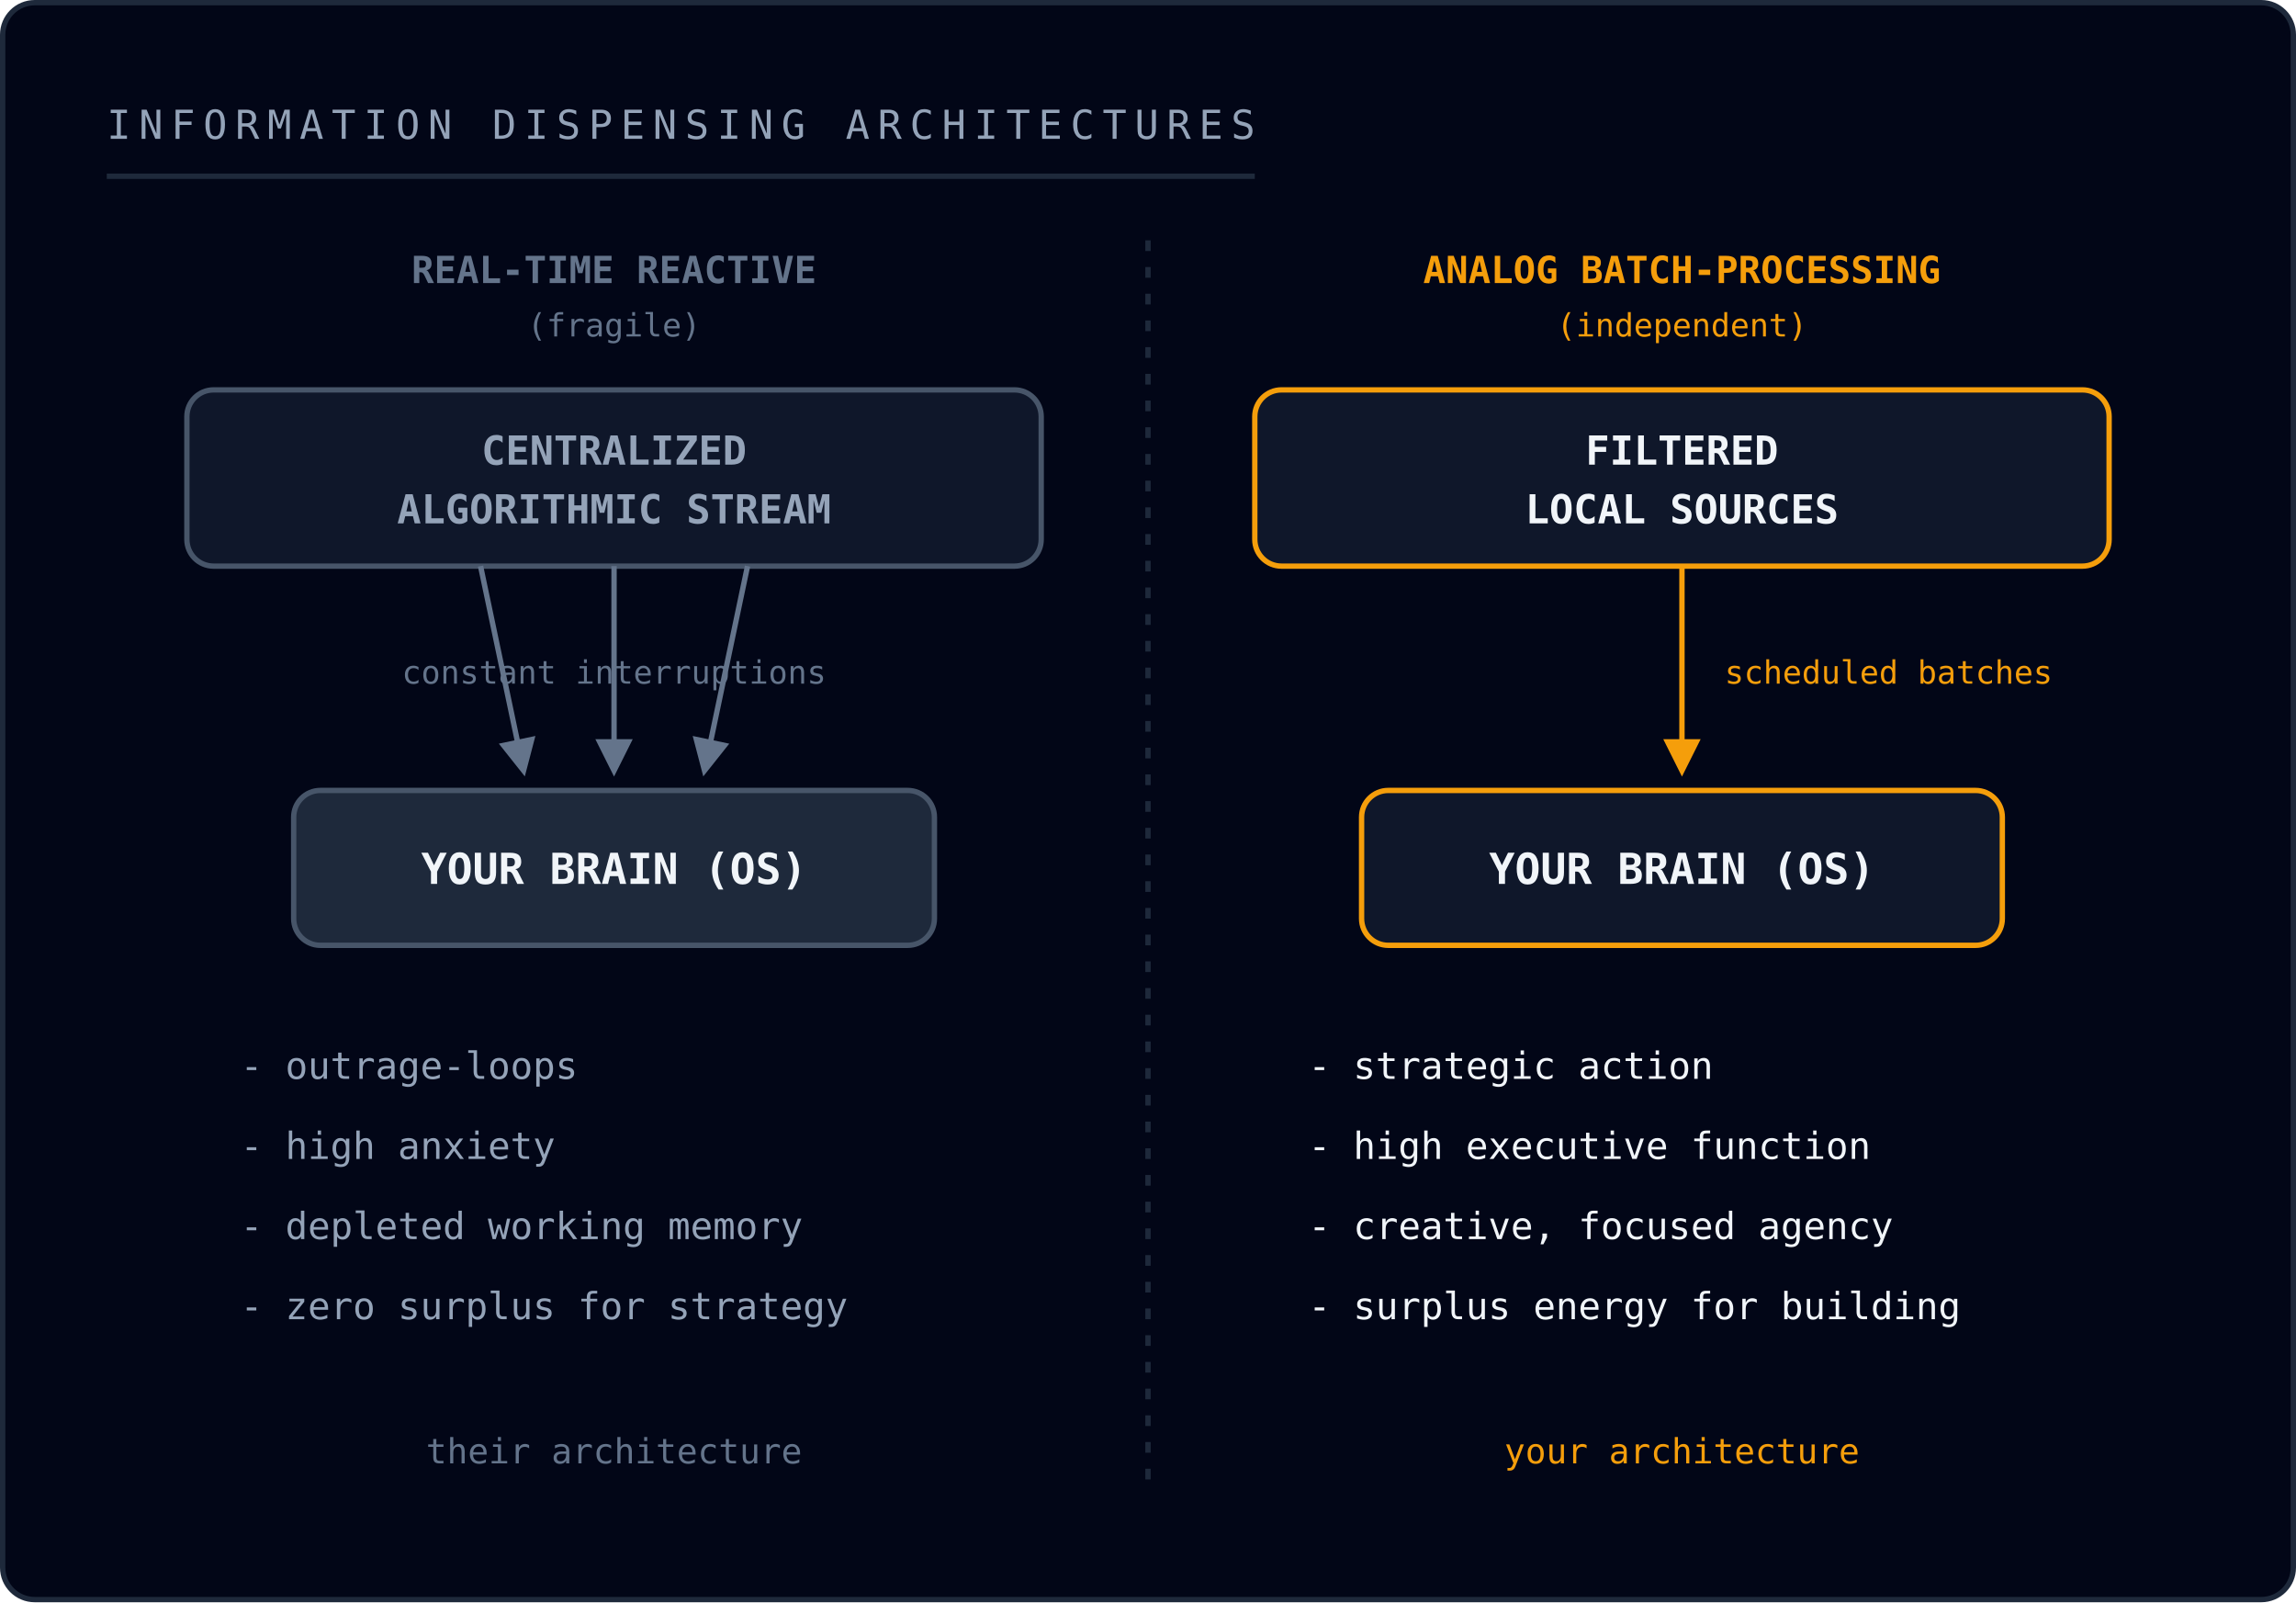
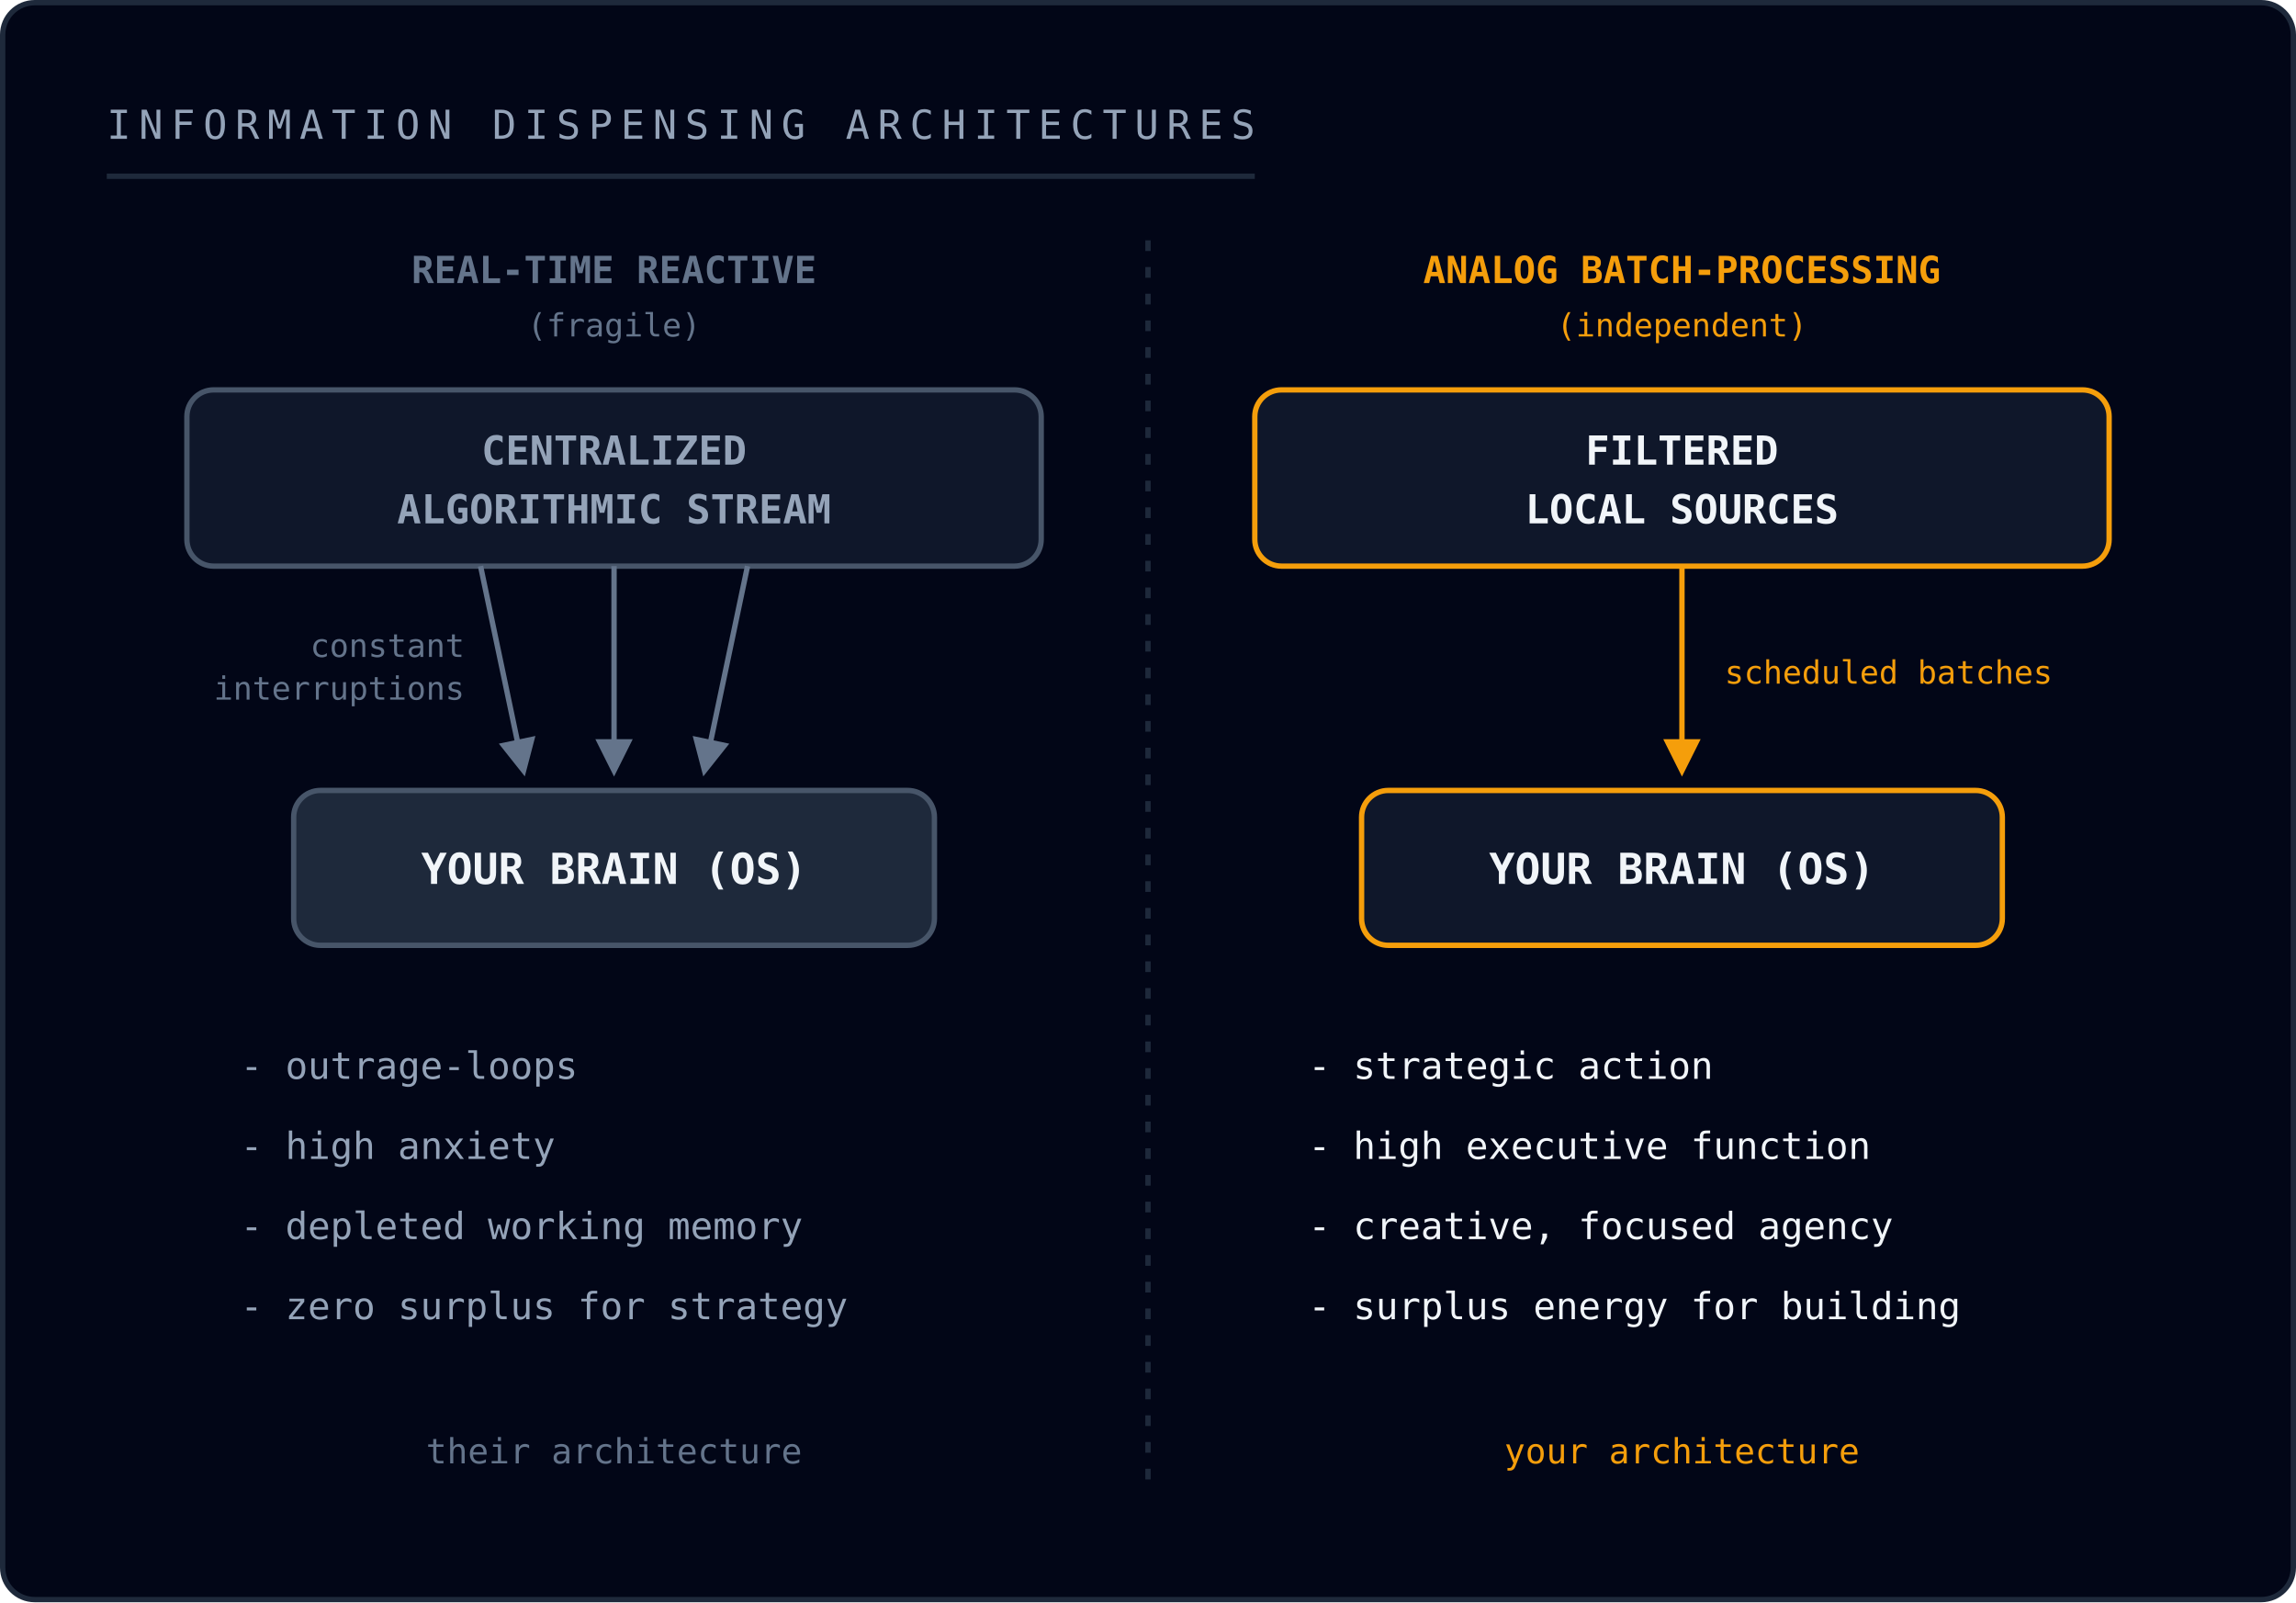
<svg xmlns="http://www.w3.org/2000/svg" viewBox="0 0 860 600" font-family="'JetBrains Mono','SFMono-Regular',Menlo,Consolas,monospace">
  <defs>
    <marker id="ag" viewBox="0 0 10 10" refX="8" refY="5" markerWidth="7" markerHeight="7" orient="auto-start-reverse">
      <path d="M0,0L10,5L0,10z" fill="#64748b" />
    </marker>
    <marker id="aa" viewBox="0 0 10 10" refX="8" refY="5" markerWidth="7" markerHeight="7" orient="auto-start-reverse">
      <path d="M0,0L10,5L0,10z" fill="#f59e0b" />
    </marker>
  </defs>
  <rect x="1" y="1" width="858" height="598" rx="12" fill="#020617" stroke="#1e293b" stroke-width="2" />
  <text x="40" y="52" font-size="15" letter-spacing="3" fill="#94a3b8">INFORMATION DISPENSING ARCHITECTURES</text>
  <line x1="40" y1="66" x2="470" y2="66" stroke="#1e293b" stroke-width="2" />
  <line x1="430" y1="90" x2="430" y2="560" stroke="#1e293b" stroke-width="2" stroke-dasharray="4 6" />
  <text x="230" y="106" font-size="14" font-weight="600" fill="#64748b" text-anchor="middle">REAL-TIME REACTIVE</text>
  <text x="230" y="126" font-size="12" fill="#64748b" text-anchor="middle">(fragile)</text>
  <rect x="70" y="146" width="320" height="66" rx="10" fill="#0f172a" stroke="#475569" stroke-width="2" />
  <text x="230" y="174" font-size="15" font-weight="600" fill="#94a3b8" text-anchor="middle">CENTRALIZED</text>
  <text x="230" y="196" font-size="15" font-weight="600" fill="#94a3b8" text-anchor="middle">ALGORITHMIC STREAM</text>
  <line x1="180" y1="212" x2="196" y2="288" stroke="#64748b" stroke-width="2" marker-end="url(#ag)" />
  <line x1="230" y1="212" x2="230" y2="288" stroke="#64748b" stroke-width="2" marker-end="url(#ag)" />
  <line x1="280" y1="212" x2="264" y2="288" stroke="#64748b" stroke-width="2" marker-end="url(#ag)" />
-   <text x="230" y="256" font-size="12" fill="#64748b" text-anchor="middle">constant interruptions</text>
+   <text x="174" y="246" font-size="12" fill="#64748b" text-anchor="end">constant</text>
+   <text x="174" y="262" font-size="12" fill="#64748b" text-anchor="end">interruptions</text>
  <rect x="110" y="296" width="240" height="58" rx="10" fill="#1e293b" stroke="#475569" stroke-width="2" />
  <text x="230" y="331" font-size="16" font-weight="600" fill="#f1f5f9" text-anchor="middle">YOUR BRAIN (OS)</text>
  <text x="90" y="404" font-size="14" fill="#94a3b8">- outrage-loops</text>
  <text x="90" y="434" font-size="14" fill="#94a3b8">- high anxiety</text>
  <text x="90" y="464" font-size="14" fill="#94a3b8">- depleted working memory</text>
  <text x="90" y="494" font-size="14" fill="#94a3b8">- zero surplus for strategy</text>
  <text x="630" y="106" font-size="14" font-weight="600" fill="#f59e0b" text-anchor="middle">ANALOG BATCH-PROCESSING</text>
  <text x="630" y="126" font-size="12" fill="#f59e0b" text-anchor="middle">(independent)</text>
  <rect x="470" y="146" width="320" height="66" rx="10" fill="#0f172a" stroke="#f59e0b" stroke-width="2" />
  <text x="630" y="174" font-size="15" font-weight="600" fill="#f1f5f9" text-anchor="middle">FILTERED</text>
  <text x="630" y="196" font-size="15" font-weight="600" fill="#f1f5f9" text-anchor="middle">LOCAL SOURCES</text>
  <line x1="630" y1="212" x2="630" y2="288" stroke="#f59e0b" stroke-width="2" marker-end="url(#aa)" />
  <text x="646" y="256" font-size="12" fill="#f59e0b">scheduled batches</text>
  <rect x="510" y="296" width="240" height="58" rx="10" fill="#0f172a" stroke="#f59e0b" stroke-width="2" />
  <text x="630" y="331" font-size="16" font-weight="600" fill="#f1f5f9" text-anchor="middle">YOUR BRAIN (OS)</text>
  <text x="490" y="404" font-size="14" fill="#f1f5f9">- strategic action</text>
  <text x="490" y="434" font-size="14" fill="#f1f5f9">- high executive function</text>
  <text x="490" y="464" font-size="14" fill="#f1f5f9">- creative, focused agency</text>
  <text x="490" y="494" font-size="14" fill="#f1f5f9">- surplus energy for building</text>
  <text x="230" y="548" font-size="13" fill="#64748b" text-anchor="middle">their architecture</text>
  <text x="630" y="548" font-size="13" fill="#f59e0b" text-anchor="middle">your architecture</text>
</svg>
